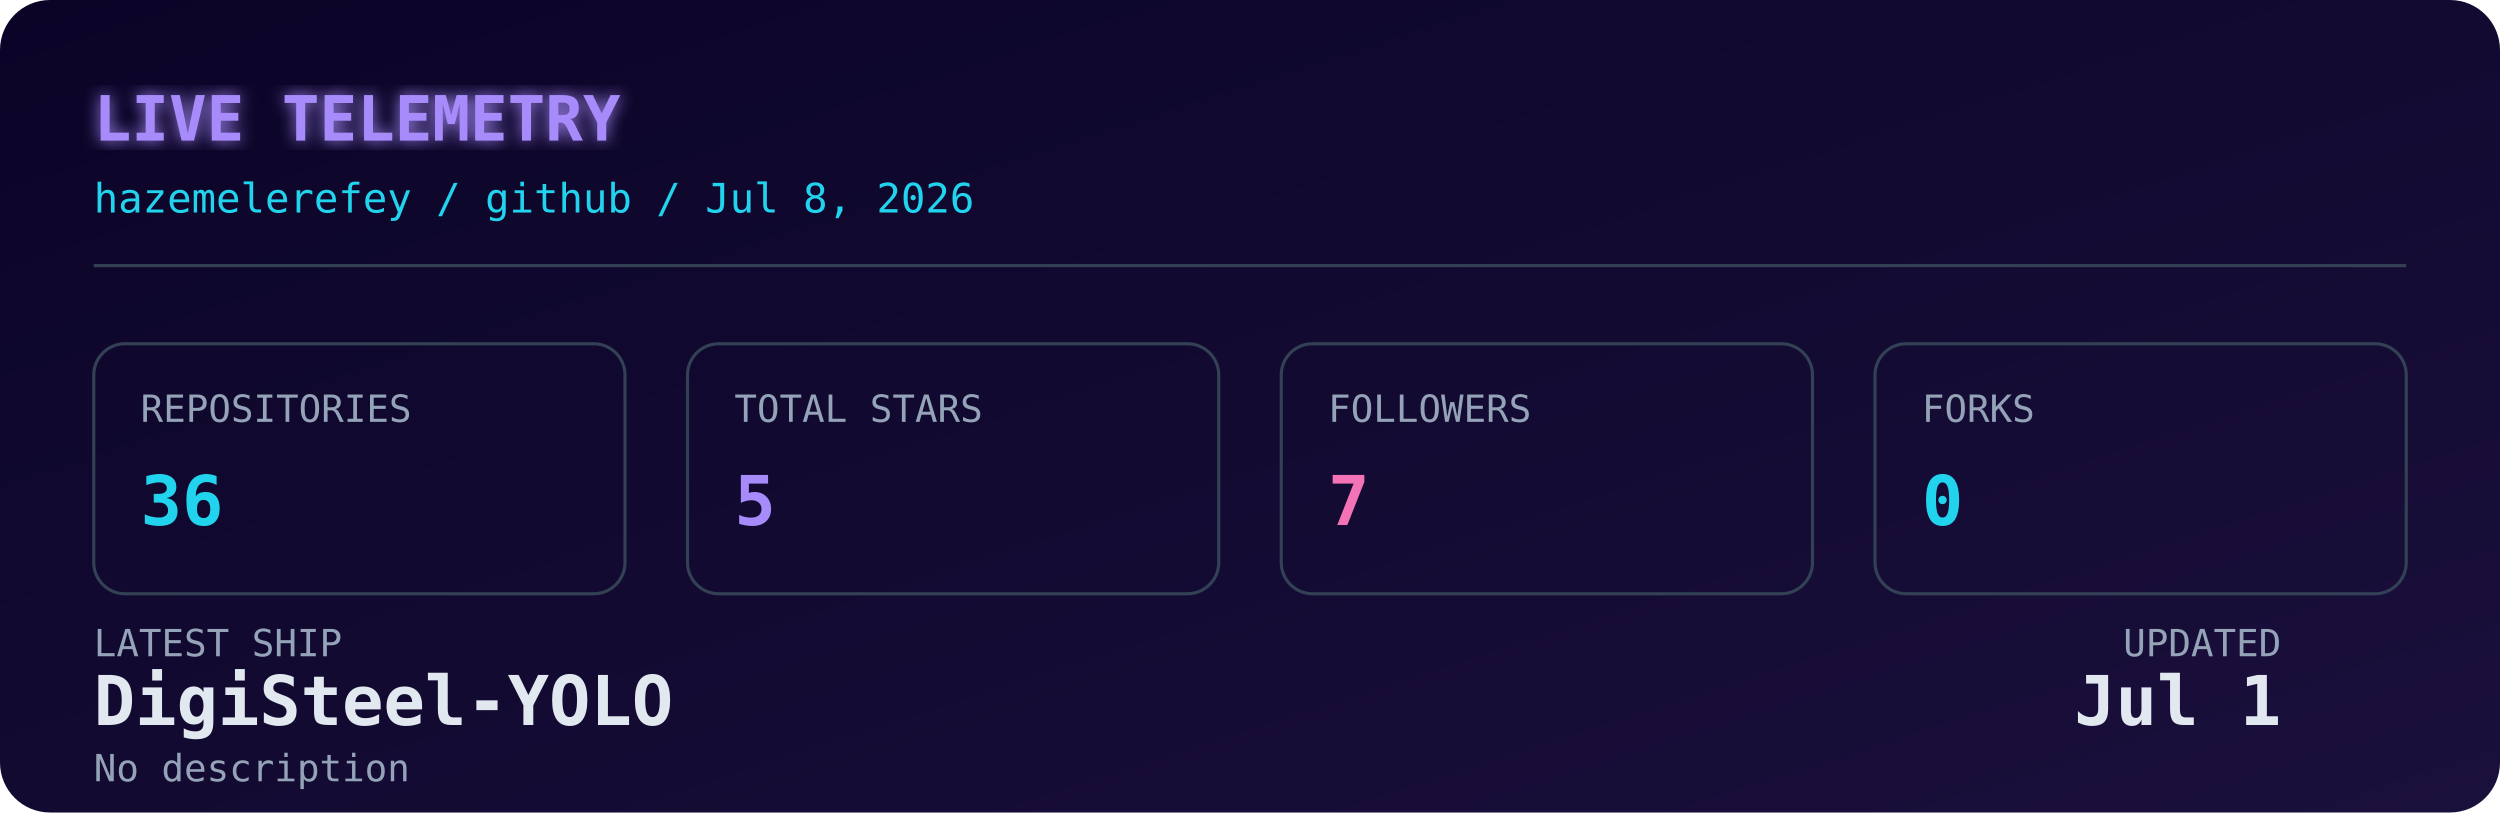
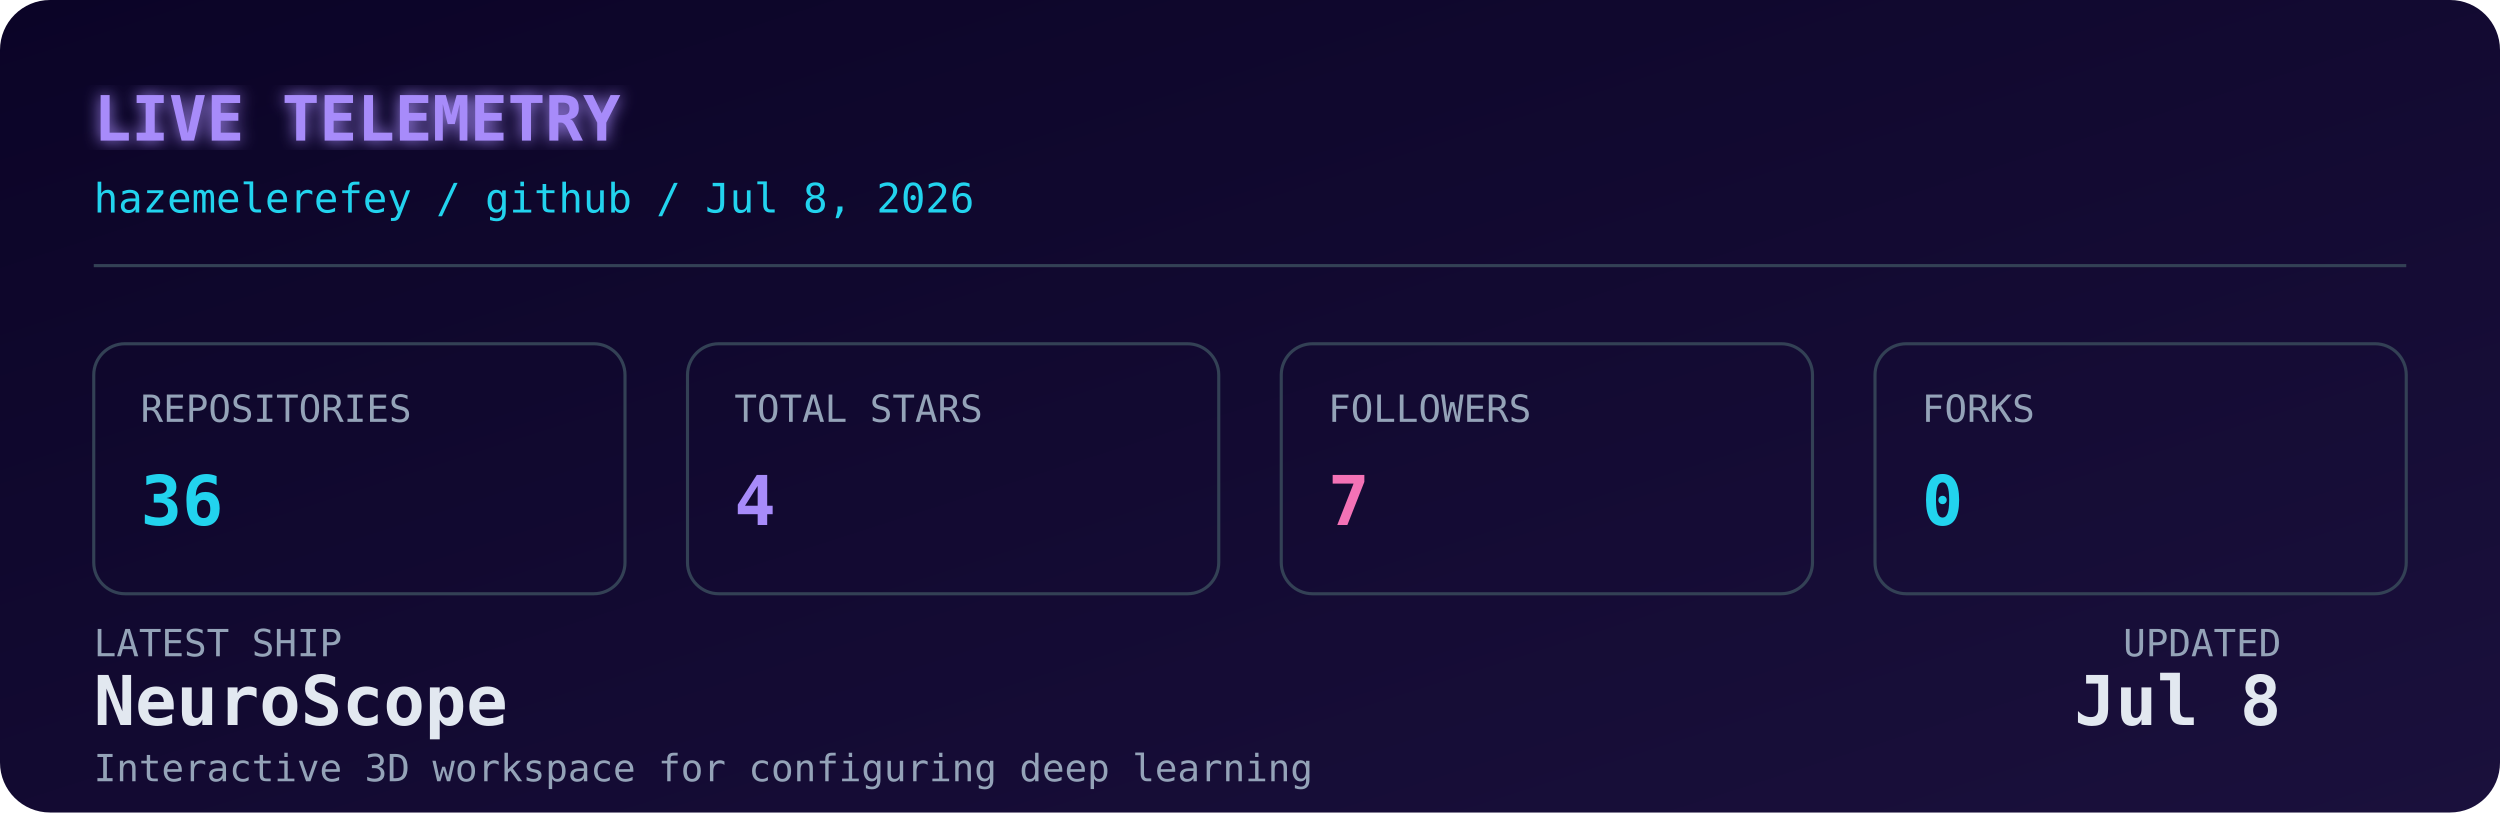
<svg xmlns="http://www.w3.org/2000/svg" width="800" height="260" viewBox="0 0 800 260" role="img" aria-label="Live GitHub dashboard for Hazem Elerefy">
  <defs>
    <linearGradient id="bg" x1="0" y1="0" x2="1" y2="1">
      <stop offset="0%" stop-color="#0b0427" />
      <stop offset="100%" stop-color="#1a103c" />
    </linearGradient>
    <filter id="glow" x="-20%" y="-20%" width="140%" height="140%">
      <feGaussianBlur stdDeviation="2.5" result="blur" />
      <feMerge>
        <feMergeNode in="blur" />
        <feMergeNode in="SourceGraphic" />
      </feMerge>
    </filter>
    <style>
      .mono { font-family: 'JetBrains Mono', 'SFMono-Regular', 'Fira Code', monospace; }
      .label { fill: #94a3b8; font-size: 12px; }
      .value { fill: #e2e8f0; font-size: 22px; font-weight: 700; }
      .accent { fill: #22d3ee; }
      .purple { fill: #a78bfa; }
      .pink { fill: #f472b6; }
      .title { fill: #a78bfa; font-size: 20px; font-weight: 700; }
      .subtitle { fill: #22d3ee; font-size: 13px; }
      .box { fill: none; stroke: #334155; stroke-width: 1; }
      @media (prefers-color-scheme: light) {
        .value { fill: #0f172a; }
        .label { fill: #475569; }
        .title { fill: #7c3aed; }
        .subtitle { fill: #0891b2; }
        .box { stroke: #cbd5e1; }
      }
    </style>
  </defs>
  <rect width="800" height="260" rx="16" fill="url(#bg)" />
  <text x="30" y="45" class="mono title" filter="url(#glow)">LIVE TELEMETRY</text>
  <text x="30" y="68" class="mono subtitle">hazemelerefey / github / Jul 8, 2026</text>
  <line x1="30" y1="85" x2="770" y2="85" stroke="#334155" stroke-width="1" />
  <g transform="translate(30, 110)">
    <rect width="170" height="80" rx="10" class="box" />
    <text x="15" y="25" class="mono label">REPOSITORIES</text>
    <text x="15" y="58" class="mono value accent">36</text>
  </g>
  <g transform="translate(220, 110)">
    <rect width="170" height="80" rx="10" class="box" />
    <text x="15" y="25" class="mono label">TOTAL STARS</text>
-     <text x="15" y="58" class="mono value purple">5</text>
+     <text x="15" y="58" class="mono value purple">4</text>
  </g>
  <g transform="translate(410, 110)">
    <rect width="170" height="80" rx="10" class="box" />
    <text x="15" y="25" class="mono label">FOLLOWERS</text>
    <text x="15" y="58" class="mono value pink">7</text>
  </g>
  <g transform="translate(600, 110)">
    <rect width="170" height="80" rx="10" class="box" />
    <text x="15" y="25" class="mono label">FORKS</text>
    <text x="15" y="58" class="mono value accent">0</text>
  </g>
  <g transform="translate(30, 210)">
    <text x="0" y="0" class="mono label">LATEST SHIP</text>
-     <text x="0" y="22" class="mono value" font-size="15" fill="#e2e8f0">DigiSteel-YOLO</text>
-     <text x="0" y="40" class="mono label" font-size="11">No description</text>
+     <text x="0" y="22" class="mono value" font-size="15" fill="#e2e8f0">NeuroScope</text>
+     <text x="0" y="40" class="mono label" font-size="11">Interactive 3D workspace for configuring deep learning </text>
    <text x="700" y="0" class="mono label" text-anchor="end">UPDATED</text>
-     <text x="700" y="22" class="mono value" font-size="15" text-anchor="end" fill="#e2e8f0">Jul 1</text>
+     <text x="700" y="22" class="mono value" font-size="15" text-anchor="end" fill="#e2e8f0">Jul 8</text>
  </g>
</svg>
